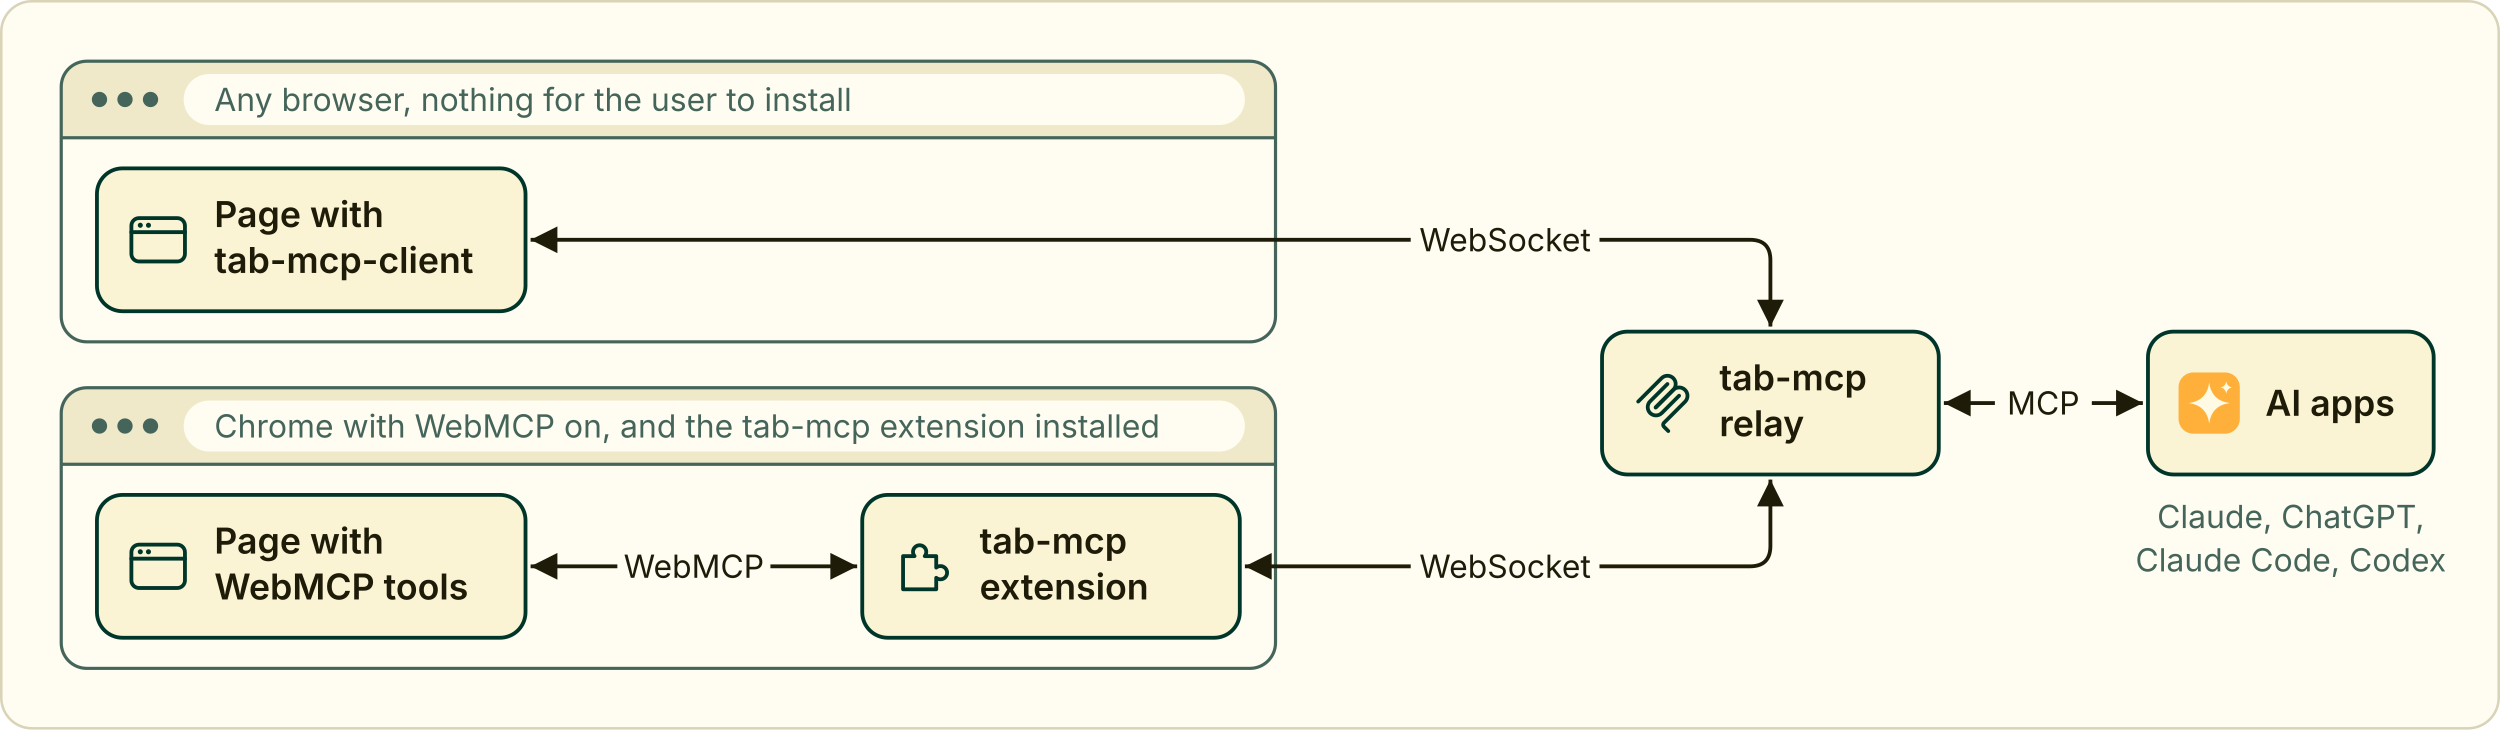
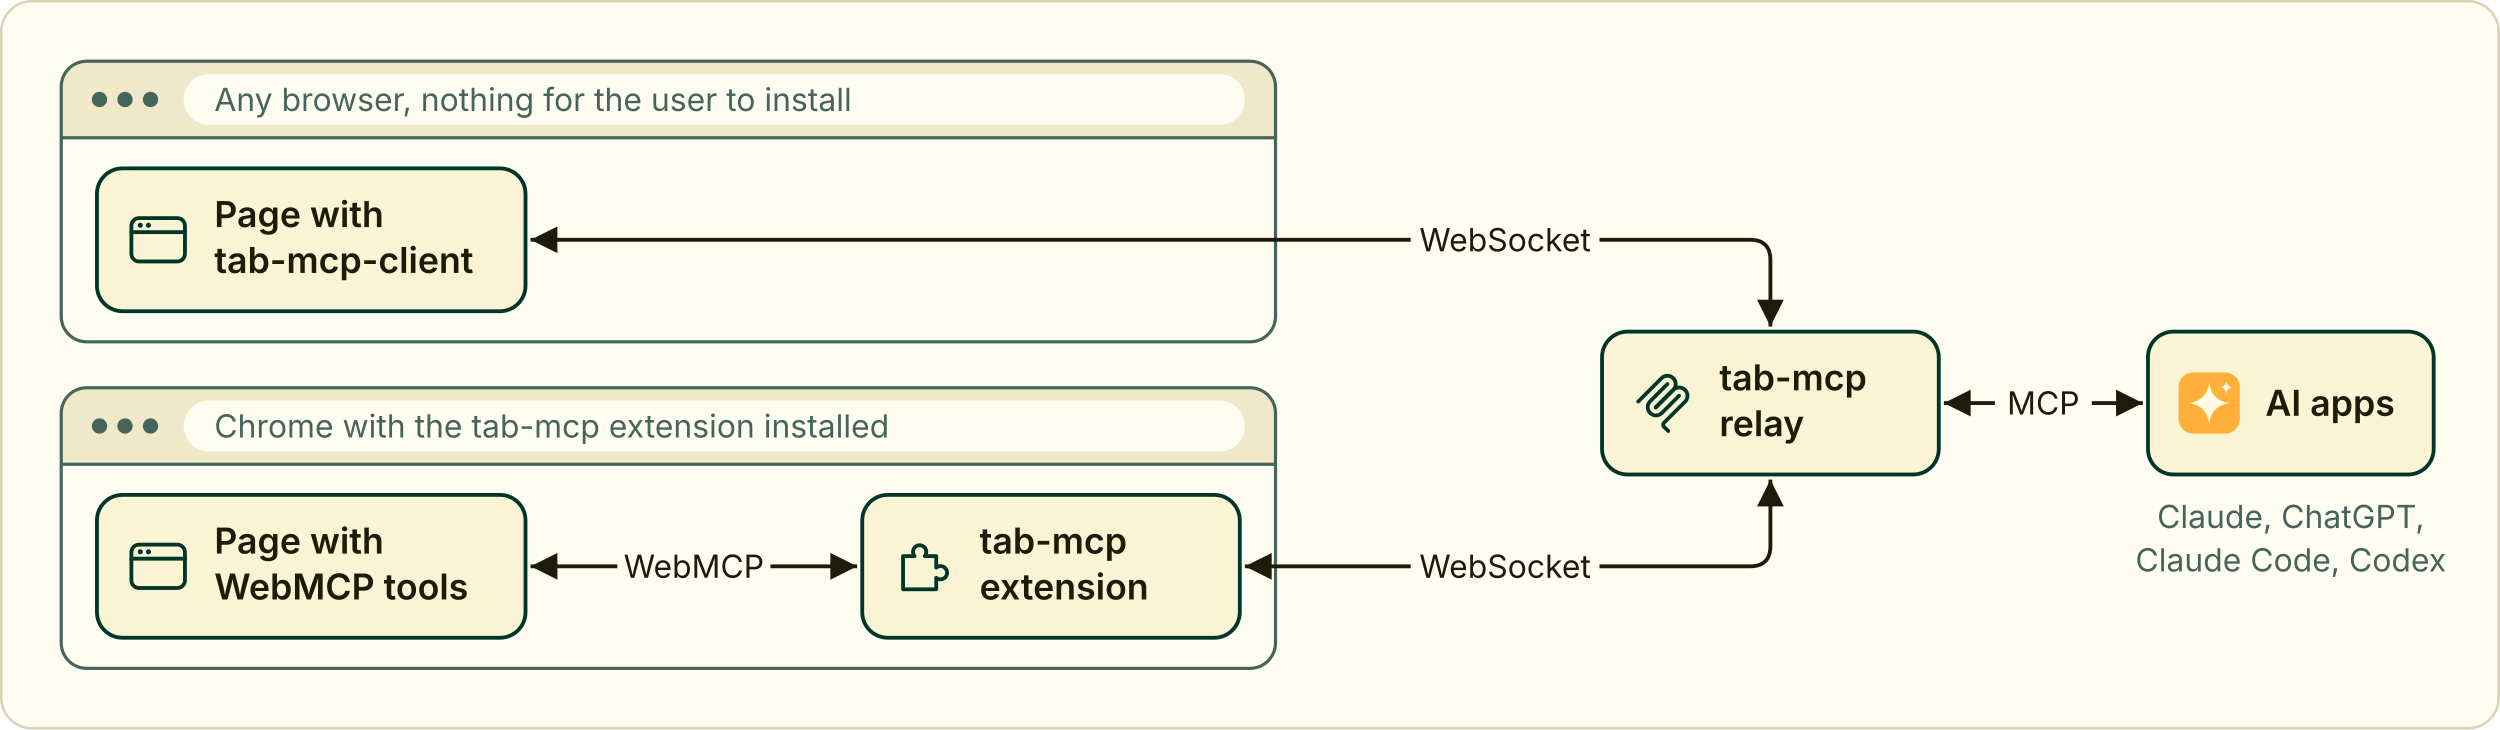
<svg xmlns="http://www.w3.org/2000/svg" viewBox="0 0 980 286" width="980" height="286" role="img" aria-labelledby="tmo-title tmo-desc">
  <style>
    .card { fill: #fffcf1; stroke: #d9d3b8; }
    .box { fill: #faf4d4; stroke: #00362a; stroke-width: 1.5; }
    .window { fill: none; stroke: #45655b; stroke-width: 1.25; }
    .bar { fill: #efe9c9; }
    .field { fill: #fffcf1; }
    .line { fill: none; stroke: #1e1c09; stroke-width: 1.5; }
    .head { fill: #1e1c09; }
    .tag { fill: #fffcf1; }
    .icon { fill: none; stroke: #00362a; stroke-width: 1.5; stroke-linecap: round; stroke-linejoin: round; }
    .logo { stroke-width: 11; }
    .dot { fill: #00362a; }
    text { fill: #1e1c09; font-family: Inter, system-ui, -apple-system, "Segoe UI", "Helvetica Neue", Arial, sans-serif; font-size: 12.5px; }
    .label { font-size: 14px; font-weight: 600; }
    .muted { fill: #45655b; }
    .dot.muted { fill: #45655b; }
    @media (prefers-color-scheme: dark) {
      .card { fill: #1e1c14; stroke: #2e2c22; }
      .box { fill: #222018; stroke: #7abfa8; }
      .window { stroke: #8a9a92; }
      .bar { fill: #2a2820; }
      .field { fill: #1e1c14; }
      .line { stroke: #e8e2c8; }
      .head { fill: #e8e2c8; }
      .tag { fill: #1e1c14; }
      .icon { stroke: #7abfa8; }
      .dot { fill: #7abfa8; }
      text { fill: #e8e2c8; }
      .muted { fill: #8a9a92; }
      .dot.muted { fill: #8a9a92; }
    }
  </style>
  <defs>
    <marker id="tmo-arrow" viewBox="0 0 10 10" refX="10" refY="5" markerWidth="7" markerHeight="7" orient="auto-start-reverse">
      <path class="head" d="M0 0L10 5L0 10z" />
    </marker>
    <g id="tmo-page">
      <rect class="icon" x="1.5" y="3.5" width="21" height="17" rx="3" />
      <path class="icon" d="M1.5 9 H22.5" />
      <circle class="dot" cx="5" cy="6.3" r="1" />
      <circle class="dot" cx="8.2" cy="6.3" r="1" />
    </g>
    <path id="tmo-extension" class="icon" d="M4 8 H8.5 A2.6 2.6 0 1 1 12.5 8 H17 V12.5 A2.6 2.6 0 1 1 17 16.5 V21 H4 Z" />
    <g id="tmo-relay" class="icon logo" transform="translate(-1.2 -1.8) scale(0.135)">
      <path d="M25 97.85L92.88 29.97C102.26 20.6 117.45 20.6 126.82 29.97C136.2 39.34 136.2 54.54 126.82 63.91L75.56 115.18" />
      <path d="M76.27 114.47L126.82 63.91C136.2 54.54 151.39 54.54 160.77 63.91L161.12 64.27C170.49 73.64 170.49 88.83 161.12 98.21L99.72 159.6C96.6 162.72 96.6 167.79 99.72 170.91L112.33 183.52" />
      <path d="M109.85 46.94L59.65 97.15C50.28 106.52 50.28 121.71 59.65 131.09C69.02 140.46 84.22 140.46 93.59 131.09L143.79 80.88" />
    </g>
    <g id="tmo-ai" transform="scale(0.2308)">
      <rect width="104" height="104" rx="25" fill="#ffb03a" />
      <path d="M52 17 Q56 48 87 52 Q56 56 52 87 Q48 56 17 52 Q48 48 52 17 Z" fill="#fffae3" />
      <path d="M81 15 Q82.5 24 91 25.5 Q82.5 27 81 36 Q79.5 27 71 25.5 Q79.5 24 81 15 Z" fill="#fffae3" />
    </g>
  </defs>
  <rect class="card" x="0.5" y="0.5" width="979" height="285" rx="12" />
  <path class="bar" d="M24 54 V34 a10 10 0 0 1 10 -10 H490 a10 10 0 0 1 10 10 V54 Z" />
  <path class="window" d="M24 54 H500" />
  <rect class="window" x="24" y="24" width="476" height="110" rx="10" />
  <circle class="dot muted" cx="39" cy="39" r="3" />
  <circle class="dot muted" cx="49" cy="39" r="3" />
  <circle class="dot muted" cx="59" cy="39" r="3" />
  <rect class="field" x="72" y="29" width="416" height="20" rx="10" />
  <text class="muted" x="84" y="43.5">Any browser, nothing for the user to install</text>
  <path class="bar" d="M24 182 V162 a10 10 0 0 1 10 -10 H490 a10 10 0 0 1 10 10 V182 Z" />
  <path class="window" d="M24 182 H500" />
  <rect class="window" x="24" y="152" width="476" height="110" rx="10" />
  <circle class="dot muted" cx="39" cy="167" r="3" />
  <circle class="dot muted" cx="49" cy="167" r="3" />
  <circle class="dot muted" cx="59" cy="167" r="3" />
  <rect class="field" x="72" y="157" width="416" height="20" rx="10" />
-   <text class="muted" x="84" y="171.5">Chrome with WebMCP on, and the tab-mcp extension installed</text>
+   <text class="muted" x="84" y="171.5">Chrome with the tab-mcp extension installed</text>
  <g marker-start="url(#tmo-arrow)" marker-end="url(#tmo-arrow)">
    <path class="line" d="M208 94 H686 Q694 94 694 102 V128" />
    <line class="line" x1="208" y1="222" x2="336" y2="222" />
    <path class="line" d="M488 222 H686 Q694 222 694 214 V188" />
    <line class="line" x1="762" y1="158" x2="840" y2="158" />
  </g>
  <g text-anchor="middle">
    <rect class="tag" x="553" y="83.5" width="74" height="21" rx="4" />
    <text x="590" y="98.5">WebSocket</text>
    <rect class="tag" x="242" y="211.5" width="60" height="21" rx="4" />
    <text x="272" y="226.5">WebMCP</text>
    <rect class="tag" x="553" y="211.5" width="74" height="21" rx="4" />
    <text x="590" y="226.5">WebSocket</text>
    <rect class="tag" x="782" y="147.5" width="38" height="21" rx="4" />
    <text x="801" y="162.5">MCP</text>
  </g>
  <rect class="box" x="38" y="66" width="168" height="56" rx="10" />
  <use href="#tmo-page" x="50" y="82" />
  <text class="label" x="84" y="89">Page with</text>
  <text class="label" x="84" y="107">tab-mcp-client</text>
  <rect class="box" x="38" y="194" width="168" height="56" rx="10" />
  <use href="#tmo-page" x="50" y="210" />
  <text class="label" x="84" y="217">Page with</text>
  <text class="label" x="84" y="235">WebMCP tools</text>
  <rect class="box" x="338" y="194" width="148" height="56" rx="10" />
  <use href="#tmo-extension" x="350" y="210" />
  <text class="label" x="384" y="217">tab-mcp</text>
  <text class="label" x="384" y="235">extension</text>
  <rect class="box" x="628" y="130" width="132" height="56" rx="10" />
  <use href="#tmo-relay" x="640" y="146" />
  <text class="label" x="674" y="153">tab-mcp</text>
  <text class="label" x="674" y="171">relay</text>
  <rect class="box" x="842" y="130" width="112" height="56" rx="10" />
  <use href="#tmo-ai" x="854" y="146" />
  <text class="label" x="888" y="163">AI apps</text>
  <text class="muted" x="898" y="207" text-anchor="middle">Claude, ChatGPT,</text>
  <text class="muted" x="898" y="224" text-anchor="middle">Claude Code, Codex</text>
</svg>
